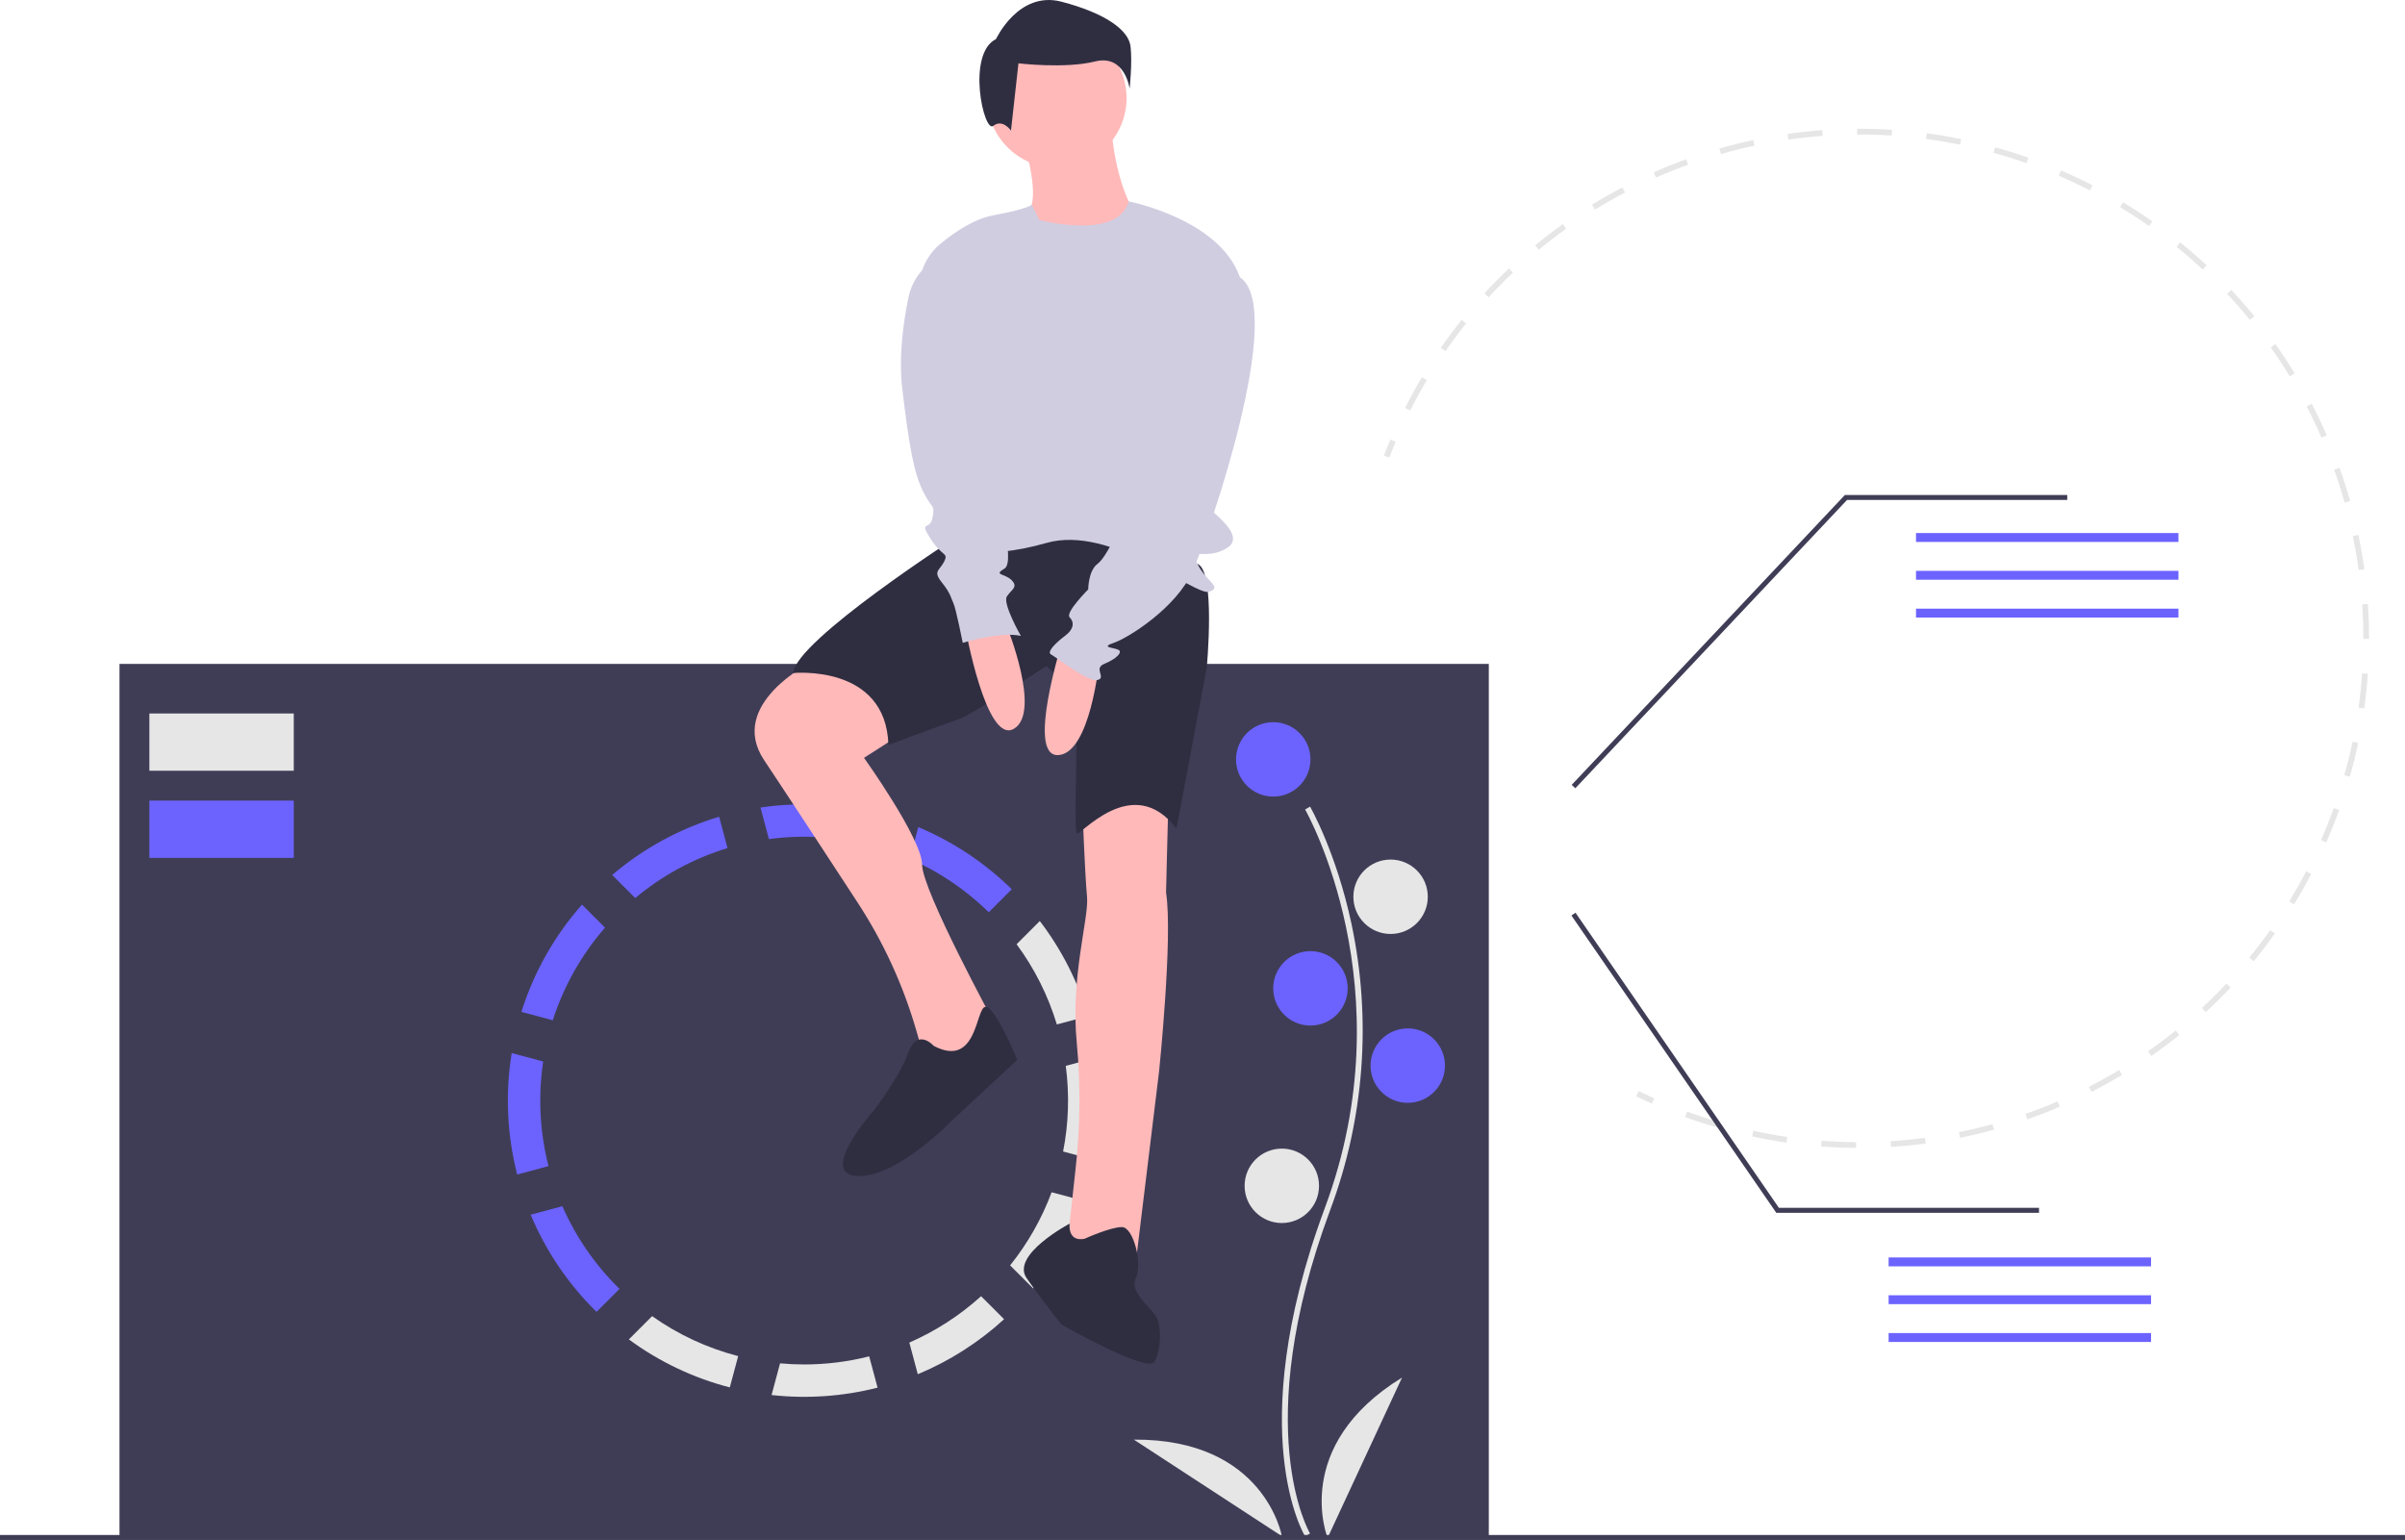
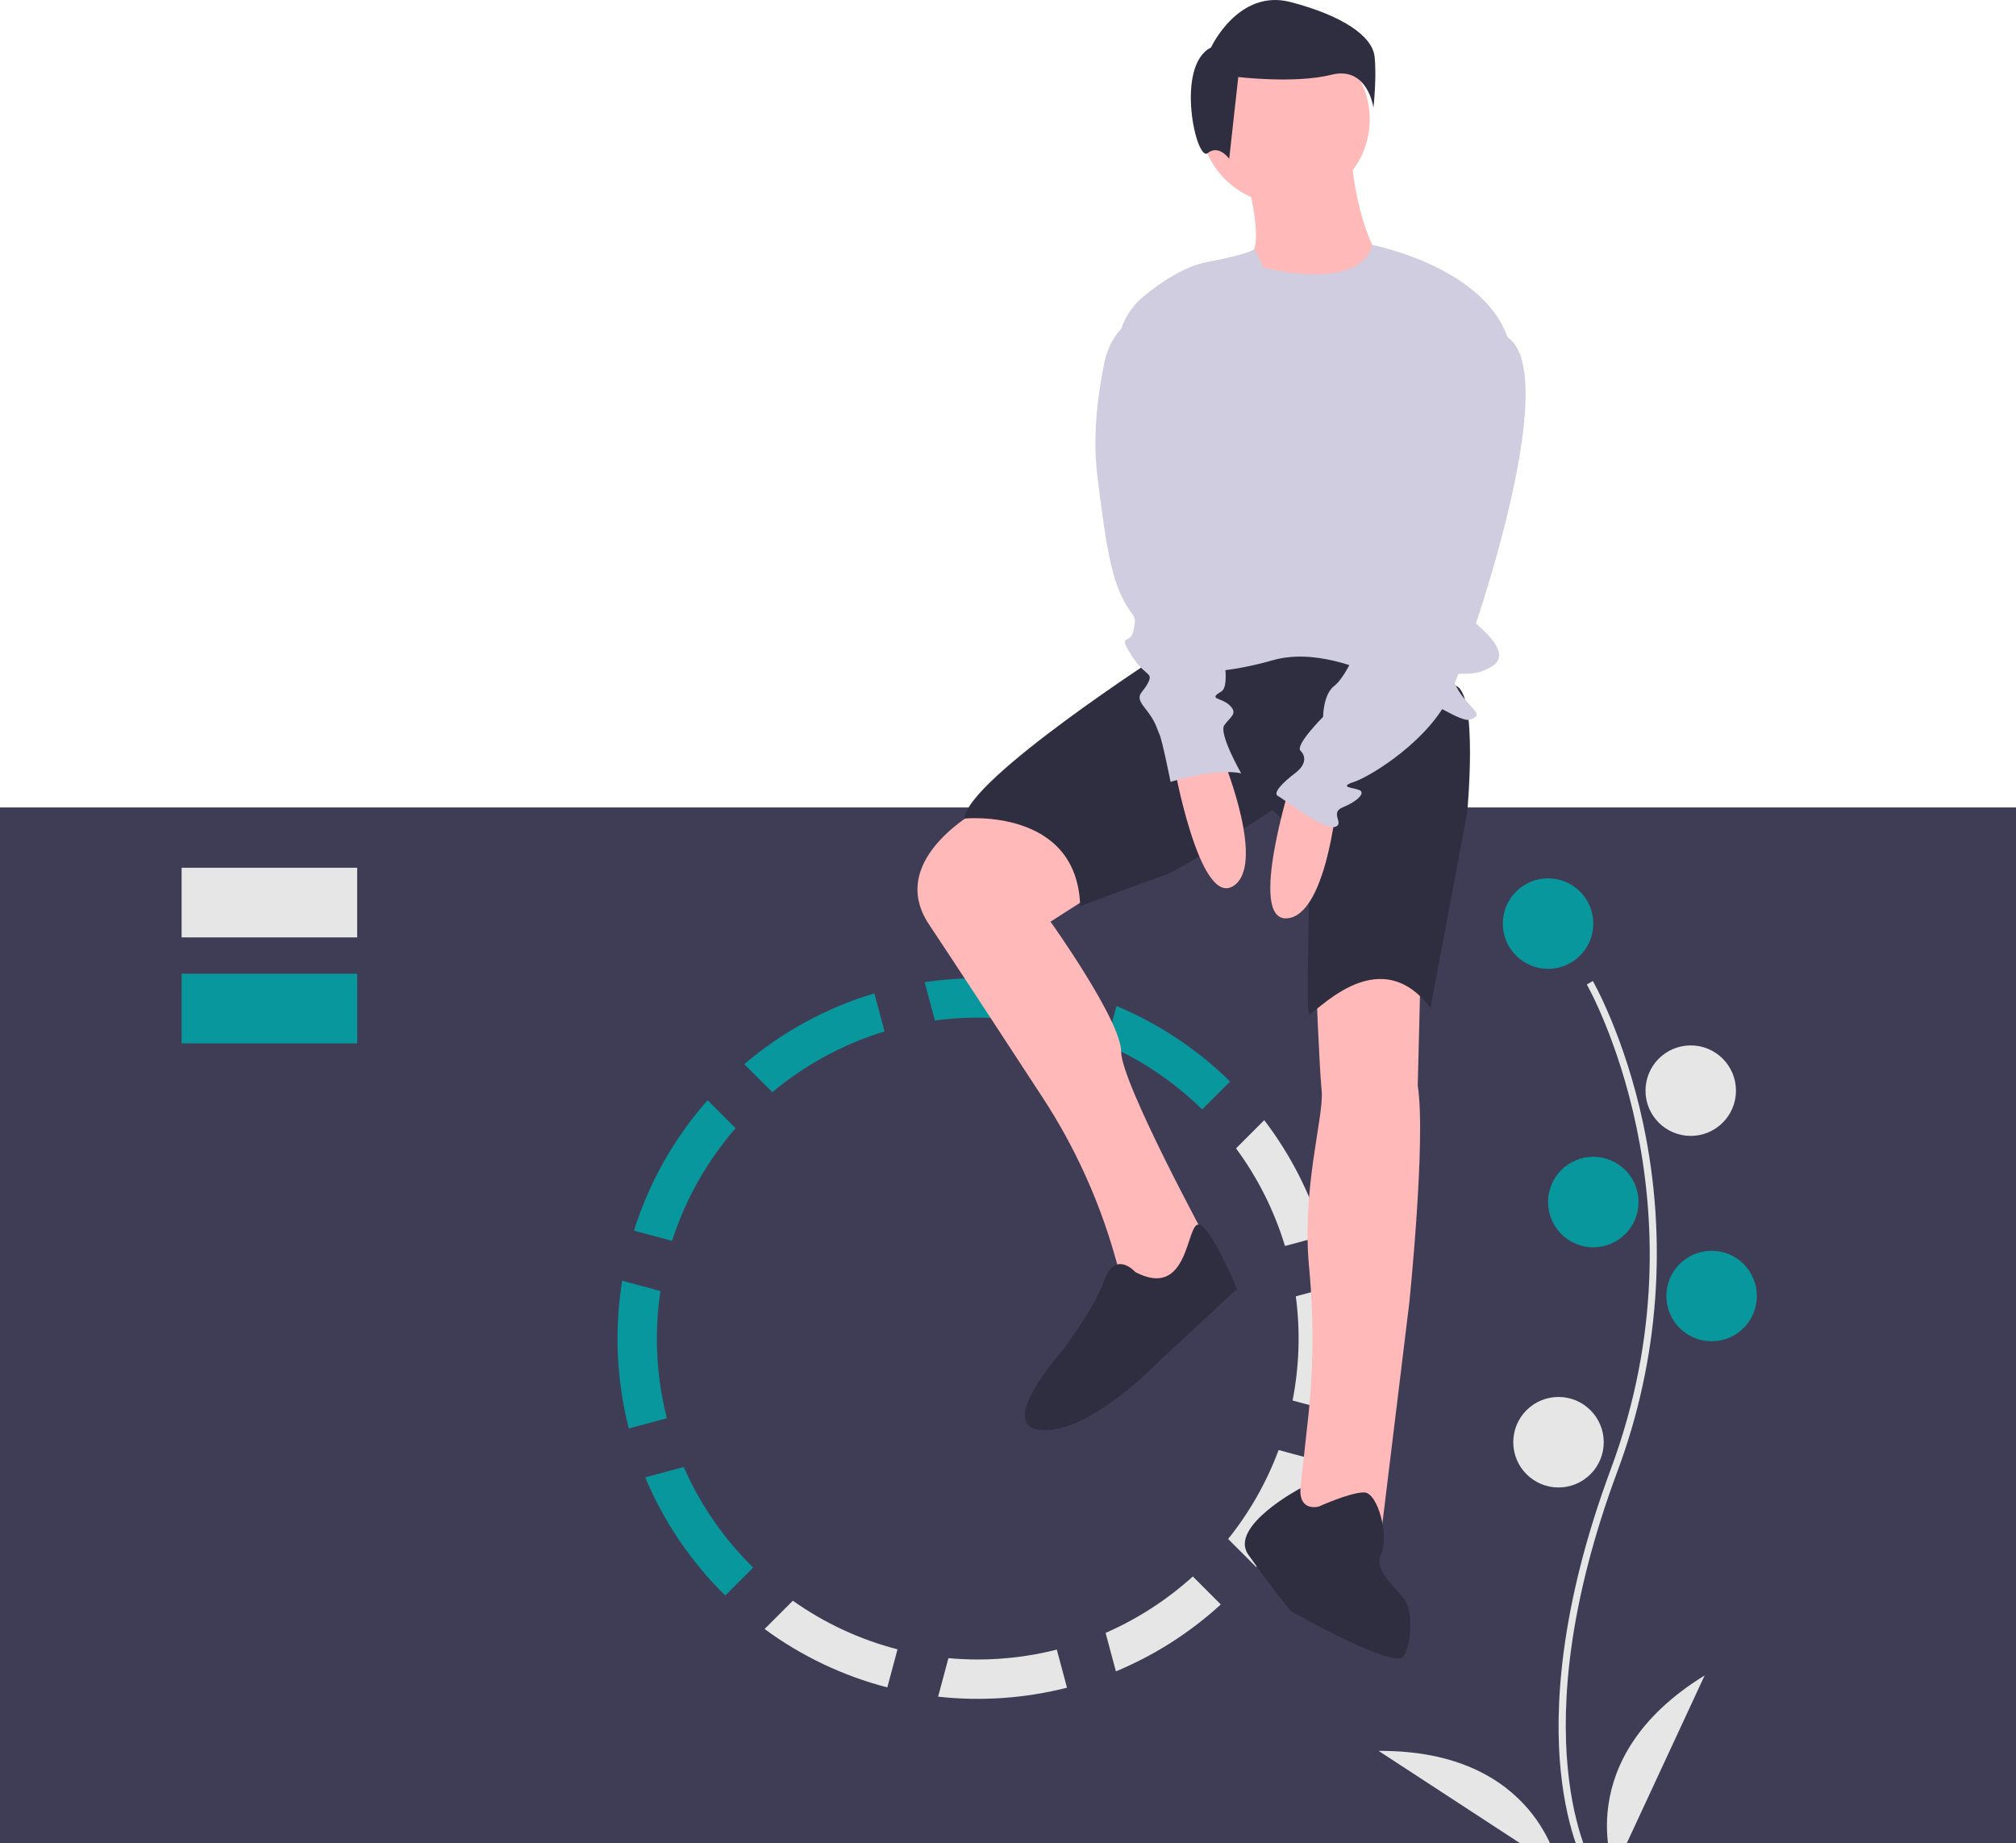
- <svg xmlns="http://www.w3.org/2000/svg" id="e3d770ae-065d-49c7-8680-9771fb80e313" width="100%" height="100%" data-name="Layer 1" preserveAspectRatio="xMidYMid meet" viewBox="0 0 966 618.611">
+ <svg xmlns="http://www.w3.org/2000/svg" id="e3d770ae-065d-49c7-8680-9771fb80e313" width="100%" height="100%" data-name="Layer 1" preserveAspectRatio="xMidYMid meet" viewBox="0 0 666 608.611">
  <defs>
    <style type="text/css">
svg .rotate {
  animation: rotate 5s linear infinite;
  transform-box: fill-box;
  transform-origin: center;
}

@keyframes rotate {
  from { transform: rotate(0deg); }
  to { transform: rotate(360deg); }
}
        @-webkit-keyframes rotate {
            from {-webkit-transform: rotate(0deg);}
            to {-webkit-transform: rotate(360deg);}
        }

        @-moz-keyframes rotate {
            from {-moz-transform: rotate(0deg);}
            to {-moz-transform: rotate(360deg);}
        }

    </style>
  </defs>
-   <path d="M677.586,318.161c-.884,2.088-1.747,4.228-2.567,6.362l-2.146-.825c.829-2.158,1.703-4.321,2.596-6.433Z" transform="translate(-117 -140.6944)" fill="#e6e6e6" />
-   <path d="M1054.897,470.537c-1.109,2.885-2.292,5.769-3.517,8.574l-2.107-.921c1.834-4.199,3.562-8.555,5.116-12.891l2.165.777Q1055.754,468.308,1054.897,470.537Zm5.94-17.816-2.213-.627c1.258-4.438,2.376-8.966,3.324-13.461l2.249.475C1063.239,443.652,1062.109,448.232,1060.837,452.721Zm-15.497,39.044c-2.152,4.138-4.471,8.246-6.893,12.212l-1.962-1.199c2.393-3.92,4.686-7.982,6.813-12.074Zm21.278-66.469-2.278-.32c.638-4.559,1.125-9.198,1.447-13.79l2.294.16C1067.755,415.991,1067.263,420.684,1066.618,425.295ZM1030.73,515.687c-2.693,3.795-5.555,7.547-8.506,11.15l-1.779-1.456c2.918-3.564,5.747-7.274,8.411-11.026Zm37.845-118.357-2.299-.001c.003-4.602-.154-9.26-.465-13.844l2.294-.155C1068.42,387.966,1068.578,392.676,1068.575,397.33Zm-55.621,140.06c-3.2,3.398-6.556,6.723-9.974,9.883l-1.562-1.689c3.379-3.124,6.697-6.412,9.861-9.772Zm53.718-167.998-2.278.313c-.629-4.56-1.422-9.155-2.36-13.655l2.252-.47C1065.234,360.133,1066.037,364.779,1066.673,369.392Zm-74.319,187.053c-3.634,2.925-7.411,5.757-11.228,8.419l-1.315-1.886c3.773-2.632,7.509-5.432,11.103-8.324Zm68.606-214.483-2.214.621c-1.244-4.433-2.657-8.878-4.2-13.213l2.166-.772C1058.274,332.984,1059.703,337.48,1060.96,341.962ZM969.349,572.494c-3.99,2.396-8.117,4.686-12.267,6.808l-1.046-2.047c4.102-2.098,8.183-4.363,12.129-6.732Zm82.214-256.94-2.108.917c-1.836-4.223-3.84-8.437-5.959-12.525l2.042-1.058C1047.68,307.023,1049.707,311.284,1051.563,315.554ZM944.383,585.256c-4.283,1.833-8.682,3.54-13.074,5.076l-.758-2.17c4.343-1.518,8.692-3.207,12.927-5.019Zm94.277-294.597-1.965,1.193c-2.39-3.93-4.95-7.834-7.609-11.6l1.878-1.325C1033.654,282.736,1036.242,286.684,1038.659,290.66ZM917.922,594.505c-4.49,1.234-9.079,2.326-13.637,3.248l-.457-2.254c4.507-.912,9.044-1.992,13.486-3.211Zm104.558-326.758-1.782,1.451c-2.91-3.575-5.981-7.092-9.129-10.456l1.679-1.57C1016.432,260.573,1019.538,264.13,1022.48,267.746ZM890.461,600.061c-4.613.608-9.306,1.063-13.947,1.353l-.143-2.294c4.588-.287,9.228-.737,13.789-1.338Zm112.848-352.807-1.566,1.683c-3.375-3.141-6.903-6.205-10.486-9.106l1.447-1.787C996.328,240.978,999.897,244.077,1003.309,247.254Zm-140.795,354.551c-4.658-.03-9.373-.224-14.014-.575l.174-2.293c4.589.347,9.249.539,13.855.569Zm118.989-372.204-1.321,1.884c-3.771-2.644-7.681-5.188-11.621-7.564l1.187-1.968C973.733,224.355,977.688,226.928,981.503,229.601ZM834.561,599.688c-4.606-.671-9.249-1.512-13.799-2.499l.487-2.247c4.499.976,9.089,1.807,13.643,2.47ZM957.498,215.129l-1.05,2.045c-4.09-2.098-8.311-4.083-12.546-5.904l.908-2.112C949.092,210.999,953.361,213.008,957.498,215.129ZM807.166,593.75c-4.465-1.294-8.949-2.76-13.329-4.357l.788-2.16c4.331,1.58,8.766,3.029,13.181,4.308Zm123.815-387.52c-4.348-1.532-8.798-2.932-13.227-4.162l.614-2.215c4.48,1.243,8.98,2.659,13.377,4.207Zm-26.707-7.411c-4.517-.924-9.117-1.704-13.672-2.314l.306-2.278c4.607.617,9.259,1.405,13.828,2.341Zm-27.47-3.68c-4.59-.294-9.248-.433-13.844-.411l-.011-2.299c4.649-.022,9.36.118,14.002.417Zm-27.688.133c-4.593.34-9.228.843-13.777,1.495l-.327-2.276c4.601-.66,9.289-1.169,13.934-1.512Zm-27.423,3.932c-4.507.966-9.032,2.098-13.449,3.364l-.634-2.209c4.467-1.282,9.043-2.427,13.601-3.404Zm-26.64,7.641c-4.328,1.567-8.658,3.304-12.871,5.163l-.928-2.103c4.261-1.88,8.64-3.637,13.017-5.223Zm-25.361,11.193c-4.081,2.145-8.137,4.456-12.053,6.868l-1.206-1.957c3.961-2.44,8.062-4.777,12.189-6.946Zm-23.611,14.541c-3.753,2.683-7.456,5.526-11.007,8.45l-1.462-1.775c3.592-2.958,7.336-5.833,11.132-8.546Zm-21.409,17.638c-3.349,3.169-6.628,6.494-9.747,9.882l-1.692-1.557c3.154-3.427,6.471-6.79,9.858-9.996Zm-18.789,20.415c-2.876,3.595-5.663,7.336-8.284,11.12l-1.89-1.309c2.651-3.828,5.47-7.612,8.379-11.248Zm-15.782,22.786c-2.352,3.953-4.598,8.041-6.678,12.153l-2.052-1.039c2.103-4.158,4.376-8.293,6.753-12.29Z" transform="translate(-117 -140.6944)" fill="#e6e6e6" />
-   <path d="M781.454,581.909l-.935,2.1c-2.121-.944-4.236-1.928-6.288-2.926l1.005-2.067C777.264,580.001,779.356,580.975,781.454,581.909Z" transform="translate(-117 -140.6944)" fill="#e6e6e6" />
-   <rect x="48" y="266.694" width="550" height="350.833" fill="#3f3d56" />
+   <rect x="0" y="266.694" width="100%" height="350.833" fill="#3f3d56" />
  <path d="M641.227,757.9c-.264-.431-6.485-10.818-8.641-32.388-1.978-19.789-.706-53.144,16.592-99.672,32.772-88.144-7.552-159.264-7.964-159.972l1.989-1.154c.104.18,10.51,18.312,16.656,47.186a205.856,205.856,0,0,1-8.526,114.742c-32.715,87.994-8.393,129.649-8.144,130.06Z" transform="translate(-117 -140.6944)" fill="#e6e6e6" />
-   <circle cx="511.413" cy="305.052" r="14.945" fill="#6c63ff" />
+   <circle cx="511.413" cy="305.052" r="14.945" fill="#08979c" />
  <circle cx="558.548" cy="360.235" r="14.945" fill="#e6e6e6" />
-   <circle cx="526.358" cy="397.024" r="14.945" fill="#6c63ff" />
-   <circle cx="565.446" cy="428.064" r="14.945" fill="#6c63ff" />
+   <circle cx="526.358" cy="397.024" r="14.945" fill="#08979c" />
+   <circle cx="565.446" cy="428.064" r="14.945" fill="#08979c" />
  <circle cx="514.861" cy="476.349" r="14.945" fill="#e6e6e6" />
  <path d="M650.256,758.45s-14.945-36.789,29.891-64.38Z" transform="translate(-117 -140.6944)" fill="#e6e6e6" />
  <path d="M631.875,757.782s-6.802-39.122-59.446-38.786Z" transform="translate(-117 -140.6944)" fill="#e6e6e6" />
  <g class="rotate">
-     <path d="M482.432,485.68a106.389,106.389,0,0,1,31.716,21.456l9.227-9.227a119.151,119.151,0,0,0-37.536-24.947Z" transform="translate(-117 -140.6944)" fill="#6c63ff" />
-     <path d="M339.027,550.539A105.987,105.987,0,0,1,360.006,513.332l-9.243-9.243a118.816,118.816,0,0,0-24.331,43.074Z" transform="translate(-117 -140.6944)" fill="#6c63ff" />
+     <path d="M482.432,485.68a106.389,106.389,0,0,1,31.716,21.456l9.227-9.227a119.151,119.151,0,0,0-37.536-24.947Z" transform="translate(-117 -140.6944)" fill="#08979c" />
+     <path d="M339.027,550.539A105.987,105.987,0,0,1,360.006,513.332l-9.243-9.243a118.816,118.816,0,0,0-24.331,43.074Z" transform="translate(-117 -140.6944)" fill="#08979c" />
    <path d="M534.648,510.679l-9.317,9.317a105.728,105.728,0,0,1,16.165,32.226l12.581-3.371A118.607,118.607,0,0,0,534.648,510.679Z" transform="translate(-117 -140.6944)" fill="#e6e6e6" />
-     <path d="M362.891,492.175l9.258,9.258a105.894,105.894,0,0,1,37.068-20.064l-3.371-12.581A118.743,118.743,0,0,0,362.891,492.175Z" transform="translate(-117 -140.6944)" fill="#6c63ff" />
-     <path d="M334,582.806a106.396,106.396,0,0,1,1.165-15.702L322.531,563.718a119.839,119.839,0,0,0,2.204,48.78l12.575-3.369A105.835,105.835,0,0,1,334,582.806Z" transform="translate(-117 -140.6944)" fill="#6c63ff" />
+     <path d="M362.891,492.175l9.258,9.258a105.894,105.894,0,0,1,37.068-20.064l-3.371-12.581A118.743,118.743,0,0,0,362.891,492.175Z" transform="translate(-117 -140.6944)" fill="#08979c" />
+     <path d="M334,582.806a106.396,106.396,0,0,1,1.165-15.702L322.531,563.718a119.839,119.839,0,0,0,2.204,48.78l12.575-3.369A105.835,105.835,0,0,1,334,582.806Z" transform="translate(-117 -140.6944)" fill="#08979c" />
    <path d="M466.122,685.545A105.835,105.835,0,0,1,440,688.806c-3.263,0-6.49-.156-9.679-.446l-3.41,12.727a119.69,119.69,0,0,0,42.58-2.966Z" transform="translate(-117 -140.6944)" fill="#e6e6e6" />
-     <path d="M342.874,625.238l-12.719,3.408a119.188,119.188,0,0,0,26.447,39.036l9.227-9.227A106.428,106.428,0,0,1,342.874,625.238Z" transform="translate(-117 -140.6944)" fill="#6c63ff" />
+     <path d="M342.874,625.238l-12.719,3.408a119.188,119.188,0,0,0,26.447,39.036l9.227-9.227A106.428,106.428,0,0,1,342.874,625.238Z" transform="translate(-117 -140.6944)" fill="#08979c" />
    <path d="M557.739,565.469l-12.657,3.391a106.274,106.274,0,0,1-1.071,34.407l12.6,3.376a119.957,119.957,0,0,0,1.129-41.175Z" transform="translate(-117 -140.6944)" fill="#e6e6e6" />
-     <path d="M425.847,477.753a106.288,106.288,0,0,1,40.476,2.362l3.369-12.575a119.907,119.907,0,0,0-47.237-2.445Z" transform="translate(-117 -140.6944)" fill="#6c63ff" />
+     <path d="M425.847,477.753a106.288,106.288,0,0,1,40.476,2.362l3.369-12.575a119.907,119.907,0,0,0-47.237-2.445Z" transform="translate(-117 -140.6944)" fill="#08979c" />
    <path d="M413.5,685.452A105.587,105.587,0,0,1,378.929,669.397l-9.342,9.342a118.498,118.498,0,0,0,40.544,19.286Z" transform="translate(-117 -140.6944)" fill="#e6e6e6" />
    <path d="M520.299,670.625l-9.236-9.236a106.3,106.3,0,0,1-28.823,18.627l3.407,12.713A119.074,119.074,0,0,0,520.299,670.625Z" transform="translate(-117 -140.6944)" fill="#e6e6e6" />
    <path d="M539.399,619.631a105.999,105.999,0,0,1-16.678,29.374L532,658.285a118.829,118.829,0,0,0,20.028-35.269Z" transform="translate(-117 -140.6944)" fill="#e6e6e6" />
  </g>
  <rect x="60" y="286.611" width="58" height="23" fill="#e6e6e6" />
-   <rect x="60" y="321.611" width="58" height="23" fill="#6c63ff" />
+   <rect x="60" y="321.611" width="58" height="23" fill="#08979c" />
  <path d="M527.968,196.43s6.532,21.463,2.799,27.995,6.532,20.53,23.329,13.997,17.73-13.997,17.73-13.997-6.532-10.265-8.398-31.728Z" transform="translate(-117 -140.6944)" fill="#ffb9b9" />
  <path d="M442.584,406.858s-33.594,16.797-18.663,39.193c8.679,13.018,25.239,38.332,37.587,57.249a190.929,190.929,0,0,1,23.516,51.271l2.352,8.125,9.332,11.198,19.596-22.396s-28.928-53.19-28.928-63.455S464.047,445.118,464.047,445.118l23.329-14.931S461.247,400.326,442.584,406.858Z" transform="translate(-117 -140.6944)" fill="#ffb9b9" />
  <path d="M551.764,464.714s.933,26.129,1.866,36.393c.77,8.468-6.717,32.18-4.121,58.559a247.96,247.96,0,0,1-.566,51.278L545.232,644.815l27.995,2.799,9.332-76.519s5.599-54.123,2.799-71.854l.933-37.327S565.762,454.45,551.764,464.714Z" transform="translate(-117 -140.6944)" fill="#ffb9b9" />
  <path d="M501.84,356.001s-65.321,41.992-66.255,55.057c0,0,37.327-3.733,38.26,28.928,0,0,22.396-8.398,27.995-10.265s35.46-21.463,35.46-21.463,12.131,9.332,12.131,24.262-.933,41.059,0,42.925,22.396-25.195,40.126-1.866l12.131-64.388s3.733-39.193-3.733-41.992l-52.257-19.596Z" transform="translate(-117 -140.6944)" fill="#2f2e41" />
  <circle cx="424.499" cy="39.405" r="27.995" fill="#ffb9b9" />
  <path d="M534.501,229.091s31.577,8.34,35.851-7.495c0,0,38.802,7.495,45.334,32.69s-15.864,85.851-15.864,87.717,18.663,13.064,10.265,18.663-15.864-.933-12.131,6.532,10.265,9.332,4.666,11.198-39.193-27.062-65.321-19.596-39.193,1.866-39.193,1.866L486.391,259.408a23.391,23.391,0,0,1,8.316-20.759c5.848-4.813,13.607-10.014,21.13-11.424,14.931-2.799,15.551-4.332,15.551-4.332Z" transform="translate(-117 -140.6944)" fill="#d0cde1" />
  <path d="M504.639,392.394s8.398,47.591,19.596,41.059-2.799-41.059-2.799-41.059Z" transform="translate(-117 -140.6944)" fill="#ffb9b9" />
  <path d="M543.622,398.553s-14.552,46.084-1.603,45.468,16.497-37.703,16.497-37.703Z" transform="translate(-117 -140.6944)" fill="#ffb9b9" />
  <path d="M492.042,560.83s-6.532-7.465-10.265,2.799-13.997,23.329-13.997,23.329-22.396,25.195-6.532,26.129,38.26-22.396,38.26-22.396l26.129-24.262s-8.66-21.09-12.728-21.277S509.772,570.162,492.042,560.83Z" transform="translate(-117 -140.6944)" fill="#2f2e41" />
  <path d="M552.697,638.283s-6.576,1.92-6.088-6.039c0,0-23.774,12.571-17.241,21.903s13.997,18.663,13.997,18.663,34.527,19.596,37.327,14.931,2.799-13.997.933-17.73-11.198-10.265-8.398-15.864-.933-20.53-5.599-20.53S552.697,638.283,552.697,638.283Z" transform="translate(-117 -140.6944)" fill="#2f2e41" />
  <path d="M517.069,156.379s9.006-19.512,26.267-15.009,27.017,11.257,27.767,18.011-.375,16.886-.375,16.886-1.876-13.884-13.884-10.882-30.769.75-30.769.75l-3.002,27.017s-3.377-4.878-7.129-1.876S505.061,162.382,517.069,156.379Z" transform="translate(-117 -140.6944)" fill="#2f2e41" />
  <path d="M599.822,253.353s-22.396,60.656-20.53,68.121,0,8.398-2.799,10.265-10.265,21.463-10.265,21.463-4.666,11.198-8.398,13.997-3.733,10.265-3.733,10.265-9.332,9.332-7.465,11.198,1.866,4.666-1.866,7.465-7.465,6.532-5.599,7.465,14.931,11.198,18.663,10.265-1.866-4.666,2.799-6.532,7.465-4.666,5.599-5.599-7.465-.933-1.866-2.799,25.195-13.997,31.728-28.928,37.83-105.264,18.915-117.953C615.004,252.045,607.287,242.155,599.822,253.353Z" transform="translate(-117 -140.6944)" fill="#d0cde1" />
  <path d="M496.241,243.088l-.379.158a23.498,23.498,0,0,0-13.96,16.897c-2.038,9.753-4.043,23.86-2.457,37.069,2.799,23.329,4.666,33.594,8.398,41.059s4.666,4.666,3.733,10.265-5.599.933-.933,8.398,7.465,5.599,5.599,9.332-4.666,3.733-.933,8.398,3.733,6.532,4.666,8.398,3.733,15.864,3.733,15.864,14.931-4.666,23.329-2.799c0,0-7.465-13.064-5.599-15.864s4.666-3.733,1.866-6.532-7.465-1.866-2.799-4.666-3.733-31.728-3.733-31.728Z" transform="translate(-117 -140.6944)" fill="#d0cde1" />
  <rect y="616.611" width="966" height="2" fill="#3f3d56" />
-   <polygon points="632.752 316.648 631.297 315.276 741.021 198.835 830.335 198.835 830.335 200.835 741.885 200.835 632.752 316.648" fill="#3f3d56" />
-   <rect x="769.591" y="214.127" width="105.409" height="3.573" fill="#6c63ff" />
-   <rect x="769.591" y="229.313" width="105.409" height="3.573" fill="#6c63ff" />
-   <rect x="769.591" y="244.499" width="105.409" height="3.573" fill="#6c63ff" />
-   <rect x="758.591" y="505.127" width="105.409" height="3.573" fill="#6c63ff" />
-   <rect x="758.591" y="520.313" width="105.409" height="3.573" fill="#6c63ff" />
-   <rect x="758.591" y="535.499" width="105.409" height="3.573" fill="#6c63ff" />
-   <polygon points="819 487.199 713.475 487.199 713.177 486.766 631.177 367.766 632.823 366.632 714.525 485.199 819 485.199 819 487.199" fill="#3f3d56" />
</svg>
